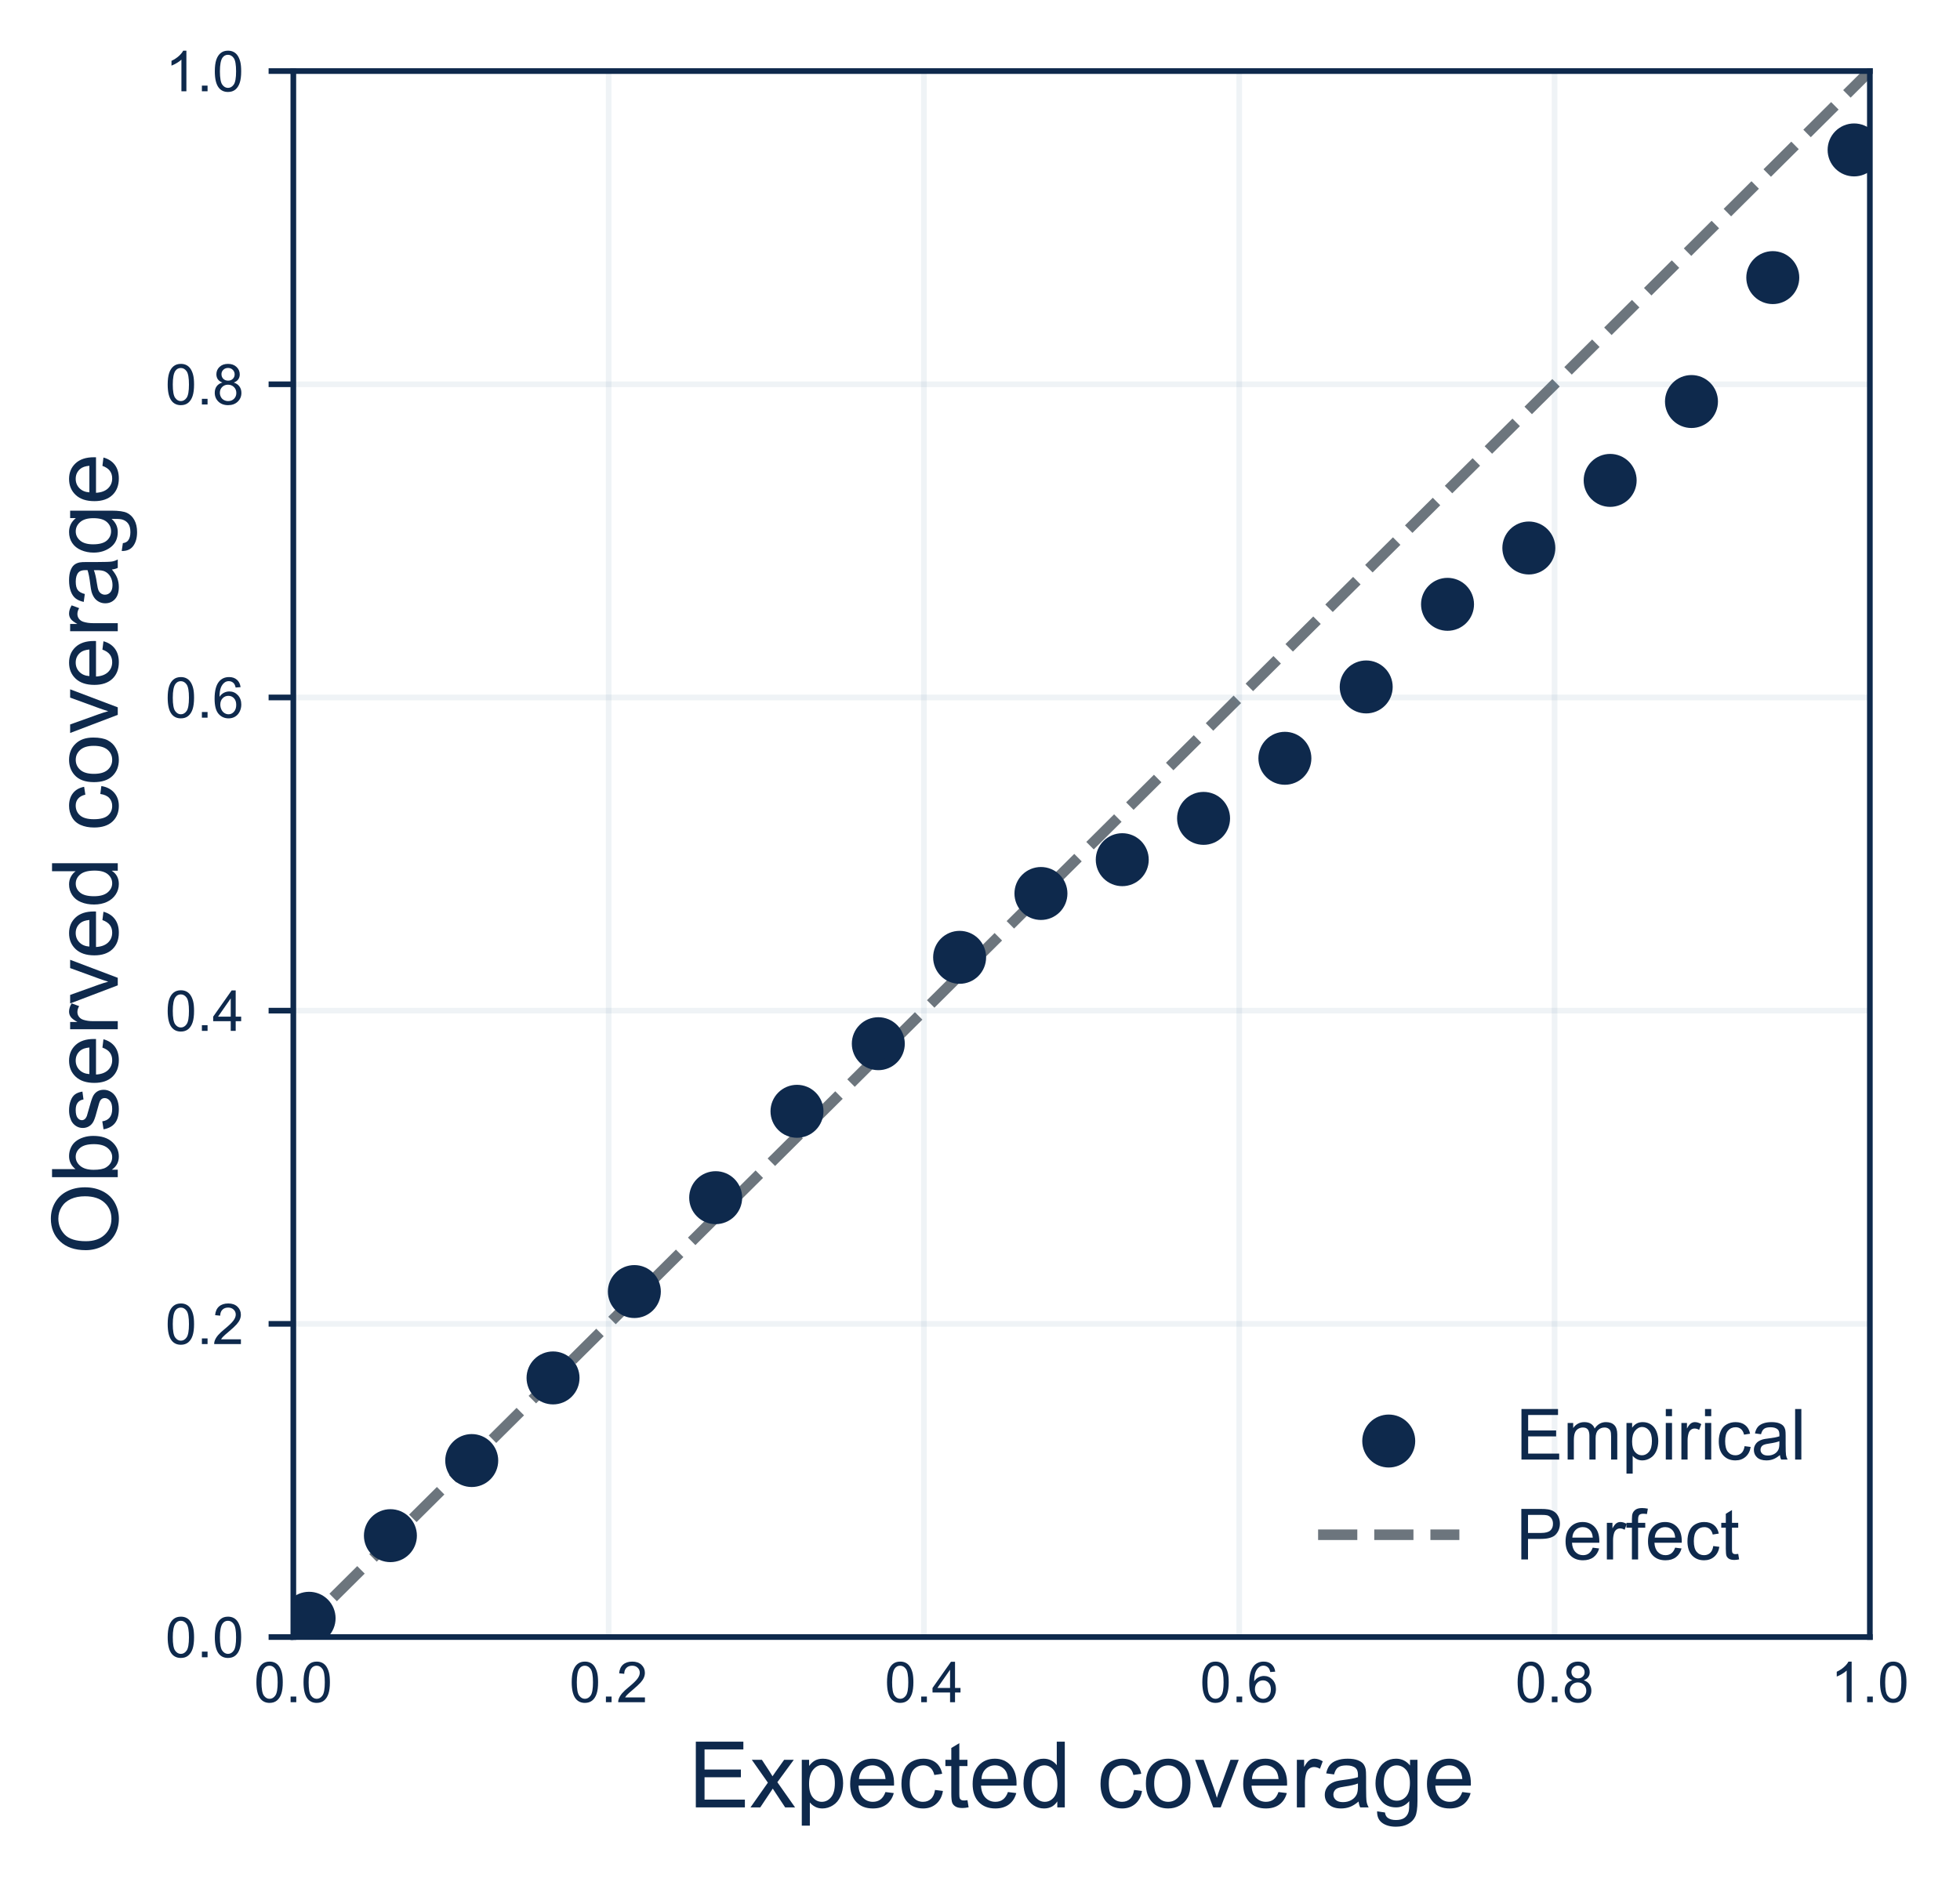
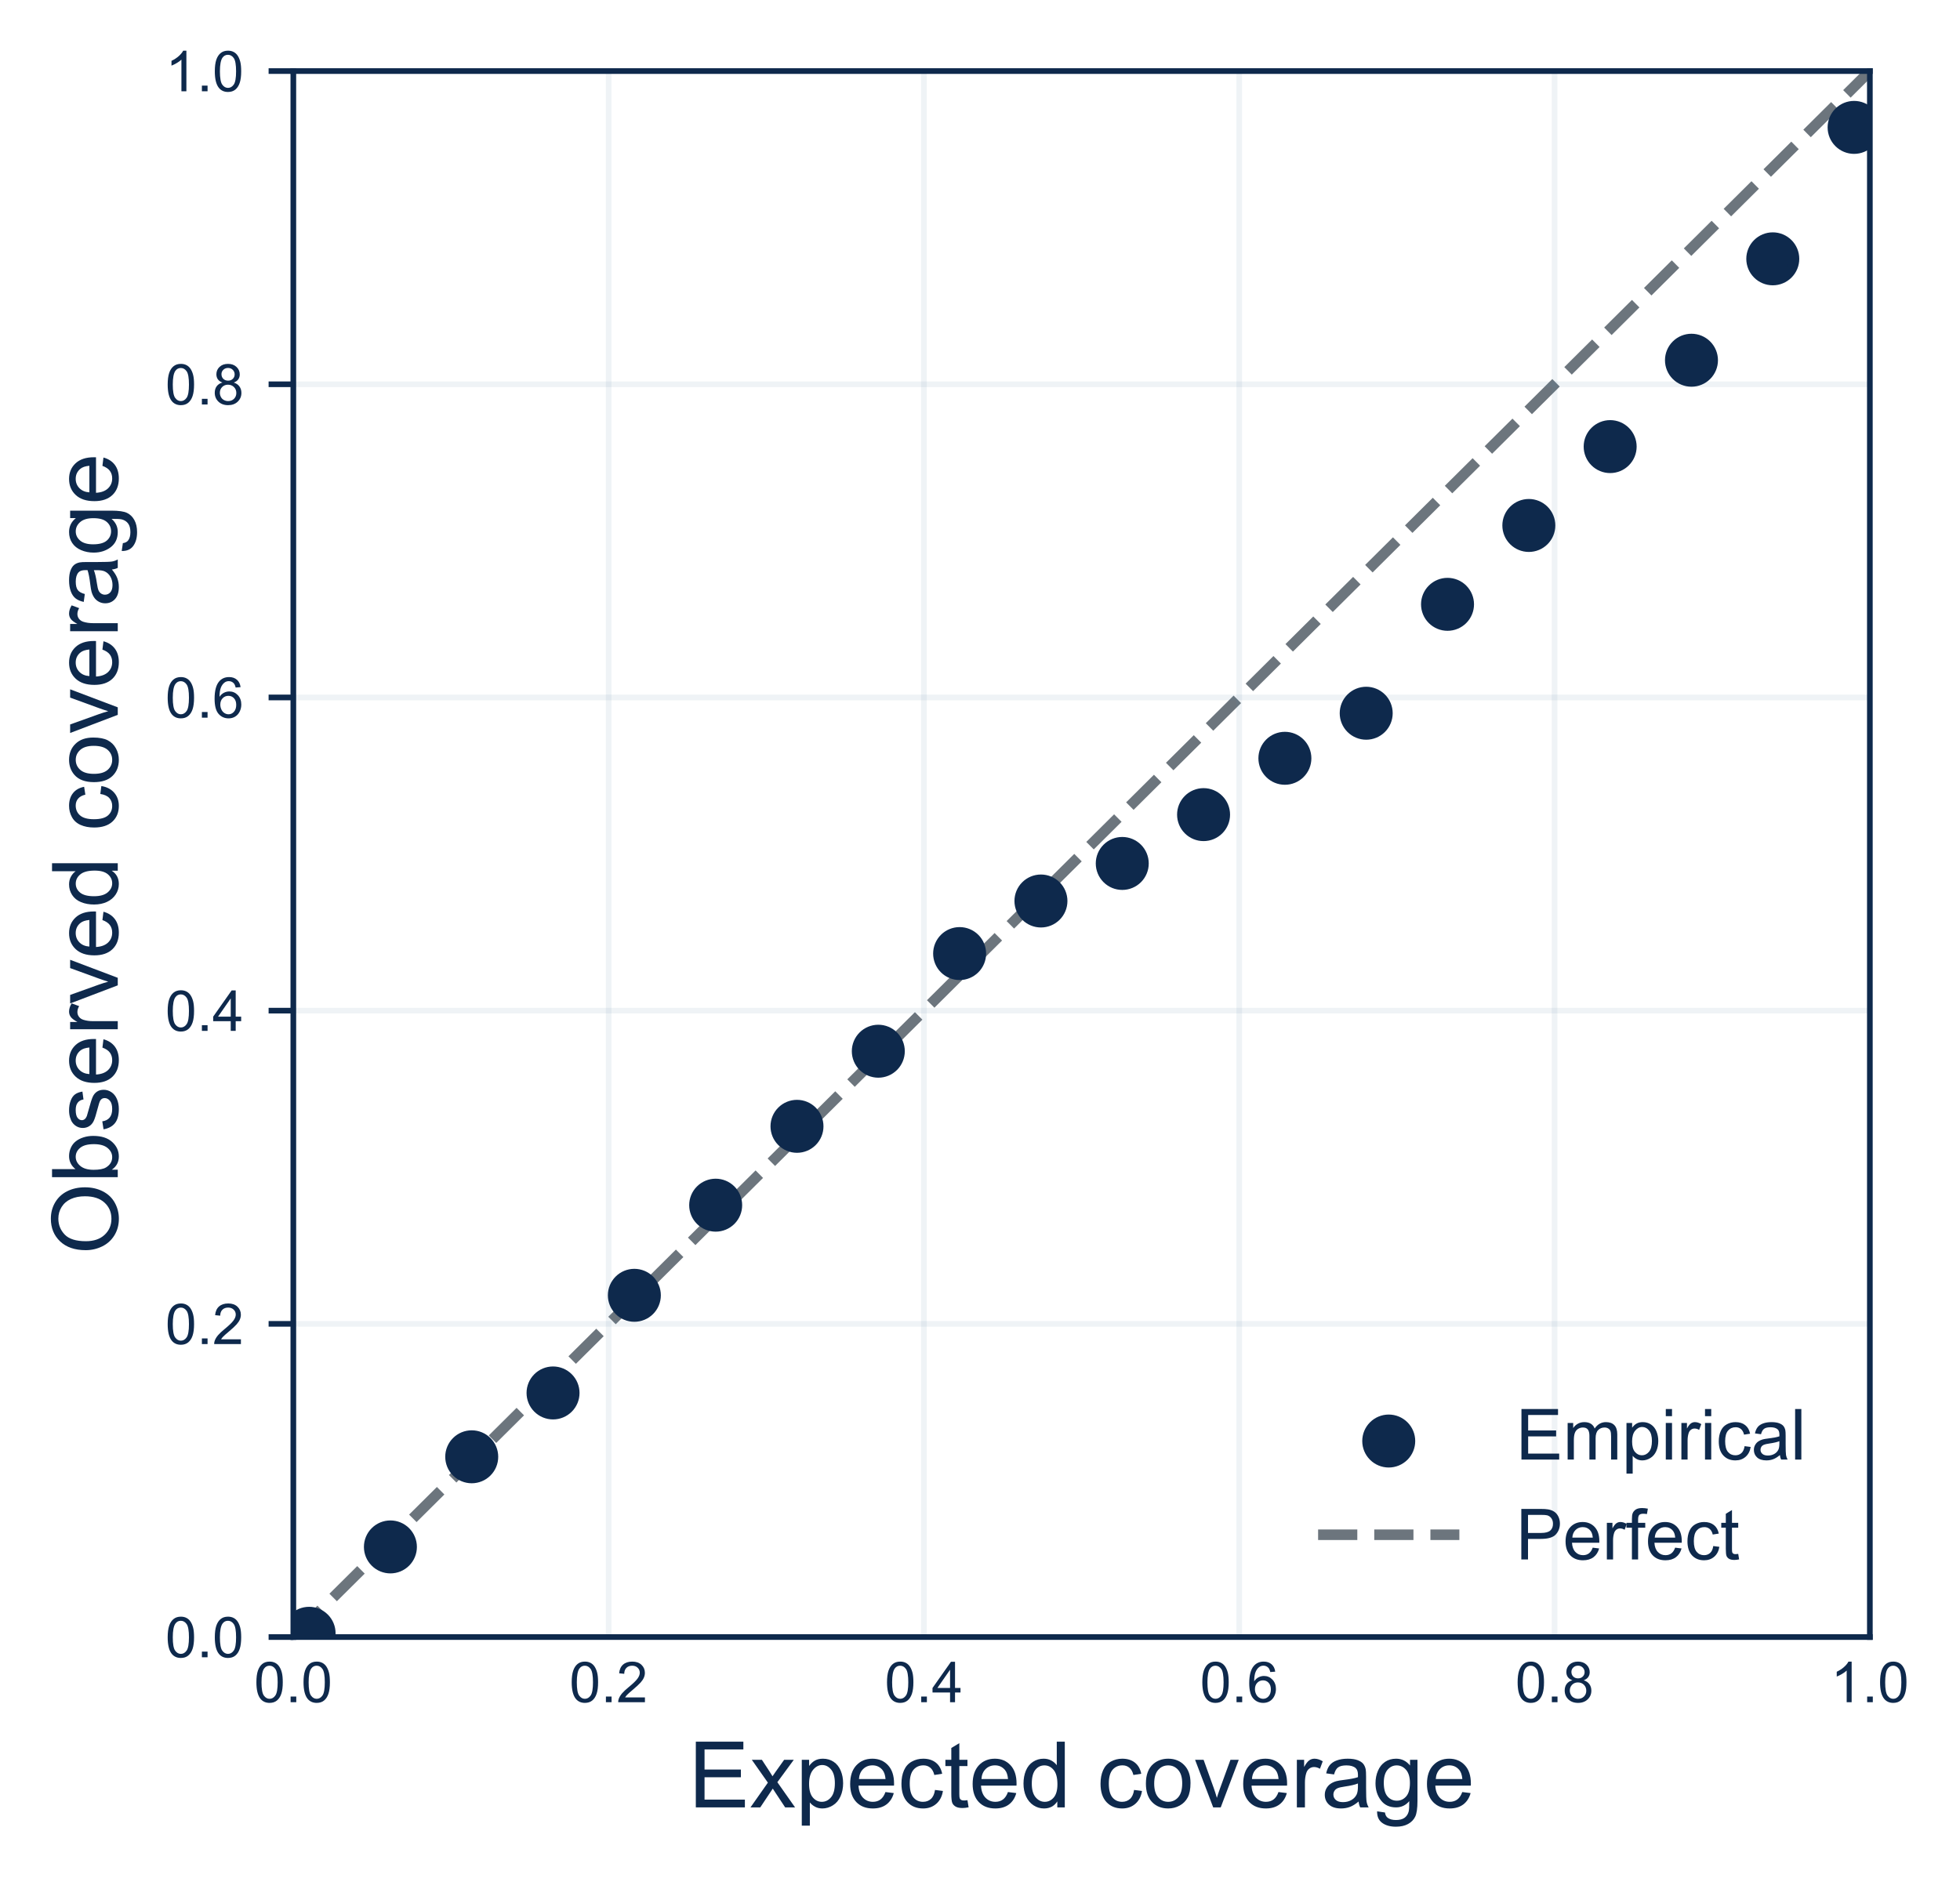
<svg xmlns="http://www.w3.org/2000/svg" xmlns:xlink="http://www.w3.org/1999/xlink" width="277.488pt" height="265.881pt" viewBox="0 0 277.488 265.881" version="1.1">
  <defs>
    <style type="text/css">*{stroke-linejoin: round; stroke-linecap: butt}</style>
  </defs>
  <g id="figure_1">
    <g id="patch_1">
      <path d="M 0 265.881  L 277.488 265.881  L 277.488 0  L 0 0  L 0 265.881  z " style="fill: none" />
    </g>
    <g id="axes_1">
      <g id="patch_2">
        <path d="M 41.528 231.823  L 264.728 231.823  L 264.728 10.063  L 41.528 10.063  L 41.528 231.823  z " style="fill: none" />
      </g>
      <g id="line2d_1">
-         <path d="M 41.528 231.823  L 264.728 10.063  " clip-path="url(#pe6d5ec2d29)" style="fill: none; stroke-dasharray: 5.55,2.4; stroke-dashoffset: 0; stroke: #6c757d; stroke-width: 1.5" />
+         <path d="M 41.528 231.823  L 264.728 10.063  " clip-path="url(#pd7d4f4338f)" style="fill: none; stroke-dasharray: 5.55,2.4; stroke-dashoffset: 0; stroke: #6c757d; stroke-width: 1.5" />
      </g>
      <g id="matplotlib.axis_1">
        <g id="xtick_1">
          <g id="line2d_2">
-             <path d="M 41.528 231.823  L 41.528 10.063  " clip-path="url(#pe6d5ec2d29)" style="fill: none; stroke: #5f86a5; stroke-opacity: 0.1; stroke-width: 0.8; stroke-linecap: square" />
+             <path d="M 41.528 231.823  L 41.528 10.063  " clip-path="url(#pd7d4f4338f)" style="fill: none; stroke: #5f86a5; stroke-opacity: 0.1; stroke-width: 0.8; stroke-linecap: square" />
          </g>
          <g id="line2d_3" />
          <g id="text_1">
            <g style="fill: #0e294c" transform="translate(35.96781 241.0494) scale(0.08 -0.08)">
              <defs>
                <path id="ArialMT-30" d="M 266 2259  Q 266 3072 433 3567  Q 600 4063 929 4331  Q 1259 4600 1759 4600  Q 2128 4600 2406 4451  Q 2684 4303 2865 4023  Q 3047 3744 3150 3342  Q 3253 2941 3253 2259  Q 3253 1453 3087 958  Q 2922 463 2592 192  Q 2263 -78 1759 -78  Q 1097 -78 719 397  Q 266 969 266 2259  z M 844 2259  Q 844 1131 1108 757  Q 1372 384 1759 384  Q 2147 384 2411 759  Q 2675 1134 2675 2259  Q 2675 3391 2411 3762  Q 2147 4134 1753 4134  Q 1366 4134 1134 3806  Q 844 3388 844 2259  z " transform="scale(0.015625)" />
                <path id="ArialMT-2e" d="M 581 0  L 581 641  L 1222 641  L 1222 0  L 581 0  z " transform="scale(0.015625)" />
              </defs>
              <use xlink:href="#ArialMT-30" />
              <use xlink:href="#ArialMT-2e" transform="translate(55.61523 0)" />
              <use xlink:href="#ArialMT-30" transform="translate(83.39844 0)" />
            </g>
          </g>
        </g>
        <g id="xtick_2">
          <g id="line2d_4">
-             <path d="M 86.168 231.823  L 86.168 10.063  " clip-path="url(#pe6d5ec2d29)" style="fill: none; stroke: #5f86a5; stroke-opacity: 0.1; stroke-width: 0.8; stroke-linecap: square" />
+             <path d="M 86.168 231.823  L 86.168 10.063  " clip-path="url(#pd7d4f4338f)" style="fill: none; stroke: #5f86a5; stroke-opacity: 0.1; stroke-width: 0.8; stroke-linecap: square" />
          </g>
          <g id="line2d_5" />
          <g id="text_2">
            <g style="fill: #0e294c" transform="translate(80.60781 241.0494) scale(0.08 -0.08)">
              <defs>
                <path id="ArialMT-32" d="M 3222 541  L 3222 0  L 194 0  Q 188 203 259 391  Q 375 700 629 1000  Q 884 1300 1366 1694  Q 2113 2306 2375 2664  Q 2638 3022 2638 3341  Q 2638 3675 2398 3904  Q 2159 4134 1775 4134  Q 1369 4134 1125 3890  Q 881 3647 878 3216  L 300 3275  Q 359 3922 746 4261  Q 1134 4600 1788 4600  Q 2447 4600 2831 4234  Q 3216 3869 3216 3328  Q 3216 3053 3103 2787  Q 2991 2522 2730 2228  Q 2469 1934 1863 1422  Q 1356 997 1212 845  Q 1069 694 975 541  L 3222 541  z " transform="scale(0.015625)" />
              </defs>
              <use xlink:href="#ArialMT-30" />
              <use xlink:href="#ArialMT-2e" transform="translate(55.61523 0)" />
              <use xlink:href="#ArialMT-32" transform="translate(83.39844 0)" />
            </g>
          </g>
        </g>
        <g id="xtick_3">
          <g id="line2d_6">
-             <path d="M 130.808 231.823  L 130.808 10.063  " clip-path="url(#pe6d5ec2d29)" style="fill: none; stroke: #5f86a5; stroke-opacity: 0.1; stroke-width: 0.8; stroke-linecap: square" />
+             <path d="M 130.808 231.823  L 130.808 10.063  " clip-path="url(#pd7d4f4338f)" style="fill: none; stroke: #5f86a5; stroke-opacity: 0.1; stroke-width: 0.8; stroke-linecap: square" />
          </g>
          <g id="line2d_7" />
          <g id="text_3">
            <g style="fill: #0e294c" transform="translate(125.2478 241.0494) scale(0.08 -0.08)">
              <defs>
                <path id="ArialMT-34" d="M 2069 0  L 2069 1097  L 81 1097  L 81 1613  L 2172 4581  L 2631 4581  L 2631 1613  L 3250 1613  L 3250 1097  L 2631 1097  L 2631 0  L 2069 0  z M 2069 1613  L 2069 3678  L 634 1613  L 2069 1613  z " transform="scale(0.015625)" />
              </defs>
              <use xlink:href="#ArialMT-30" />
              <use xlink:href="#ArialMT-2e" transform="translate(55.61523 0)" />
              <use xlink:href="#ArialMT-34" transform="translate(83.39844 0)" />
            </g>
          </g>
        </g>
        <g id="xtick_4">
          <g id="line2d_8">
-             <path d="M 175.448 231.823  L 175.448 10.063  " clip-path="url(#pe6d5ec2d29)" style="fill: none; stroke: #5f86a5; stroke-opacity: 0.1; stroke-width: 0.8; stroke-linecap: square" />
+             <path d="M 175.448 231.823  L 175.448 10.063  " clip-path="url(#pd7d4f4338f)" style="fill: none; stroke: #5f86a5; stroke-opacity: 0.1; stroke-width: 0.8; stroke-linecap: square" />
          </g>
          <g id="line2d_9" />
          <g id="text_4">
            <g style="fill: #0e294c" transform="translate(169.8878 241.0494) scale(0.08 -0.08)">
              <defs>
                <path id="ArialMT-36" d="M 3184 3459  L 2625 3416  Q 2550 3747 2413 3897  Q 2184 4138 1850 4138  Q 1581 4138 1378 3988  Q 1113 3794 959 3422  Q 806 3050 800 2363  Q 1003 2672 1297 2822  Q 1591 2972 1913 2972  Q 2475 2972 2870 2558  Q 3266 2144 3266 1488  Q 3266 1056 3080 686  Q 2894 316 2569 119  Q 2244 -78 1831 -78  Q 1128 -78 684 439  Q 241 956 241 2144  Q 241 3472 731 4075  Q 1159 4600 1884 4600  Q 2425 4600 2770 4297  Q 3116 3994 3184 3459  z M 888 1484  Q 888 1194 1011 928  Q 1134 663 1356 523  Q 1578 384 1822 384  Q 2178 384 2434 671  Q 2691 959 2691 1453  Q 2691 1928 2437 2201  Q 2184 2475 1800 2475  Q 1419 2475 1153 2201  Q 888 1928 888 1484  z " transform="scale(0.015625)" />
              </defs>
              <use xlink:href="#ArialMT-30" />
              <use xlink:href="#ArialMT-2e" transform="translate(55.61523 0)" />
              <use xlink:href="#ArialMT-36" transform="translate(83.39844 0)" />
            </g>
          </g>
        </g>
        <g id="xtick_5">
          <g id="line2d_10">
-             <path d="M 220.088 231.823  L 220.088 10.063  " clip-path="url(#pe6d5ec2d29)" style="fill: none; stroke: #5f86a5; stroke-opacity: 0.1; stroke-width: 0.8; stroke-linecap: square" />
+             <path d="M 220.088 231.823  L 220.088 10.063  " clip-path="url(#pd7d4f4338f)" style="fill: none; stroke: #5f86a5; stroke-opacity: 0.1; stroke-width: 0.8; stroke-linecap: square" />
          </g>
          <g id="line2d_11" />
          <g id="text_5">
            <g style="fill: #0e294c" transform="translate(214.5278 241.0494) scale(0.08 -0.08)">
              <defs>
                <path id="ArialMT-38" d="M 1131 2484  Q 781 2613 612 2850  Q 444 3088 444 3419  Q 444 3919 803 4259  Q 1163 4600 1759 4600  Q 2359 4600 2725 4251  Q 3091 3903 3091 3403  Q 3091 3084 2923 2848  Q 2756 2613 2416 2484  Q 2838 2347 3058 2040  Q 3278 1734 3278 1309  Q 3278 722 2862 322  Q 2447 -78 1769 -78  Q 1091 -78 675 323  Q 259 725 259 1325  Q 259 1772 486 2073  Q 713 2375 1131 2484  z M 1019 3438  Q 1019 3113 1228 2906  Q 1438 2700 1772 2700  Q 2097 2700 2305 2904  Q 2513 3109 2513 3406  Q 2513 3716 2298 3927  Q 2084 4138 1766 4138  Q 1444 4138 1231 3931  Q 1019 3725 1019 3438  z M 838 1322  Q 838 1081 952 856  Q 1066 631 1291 507  Q 1516 384 1775 384  Q 2178 384 2440 643  Q 2703 903 2703 1303  Q 2703 1709 2433 1975  Q 2163 2241 1756 2241  Q 1359 2241 1098 1978  Q 838 1716 838 1322  z " transform="scale(0.015625)" />
              </defs>
              <use xlink:href="#ArialMT-30" />
              <use xlink:href="#ArialMT-2e" transform="translate(55.61523 0)" />
              <use xlink:href="#ArialMT-38" transform="translate(83.39844 0)" />
            </g>
          </g>
        </g>
        <g id="xtick_6">
          <g id="line2d_12">
-             <path d="M 264.728 231.823  L 264.728 10.063  " clip-path="url(#pe6d5ec2d29)" style="fill: none; stroke: #5f86a5; stroke-opacity: 0.1; stroke-width: 0.8; stroke-linecap: square" />
+             <path d="M 264.728 231.823  L 264.728 10.063  " clip-path="url(#pd7d4f4338f)" style="fill: none; stroke: #5f86a5; stroke-opacity: 0.1; stroke-width: 0.8; stroke-linecap: square" />
          </g>
          <g id="line2d_13" />
          <g id="text_6">
            <g style="fill: #0e294c" transform="translate(259.1678 241.0494) scale(0.08 -0.08)">
              <defs>
                <path id="ArialMT-31" d="M 2384 0  L 1822 0  L 1822 3584  Q 1619 3391 1289 3197  Q 959 3003 697 2906  L 697 3450  Q 1169 3672 1522 3987  Q 1875 4303 2022 4600  L 2384 4600  L 2384 0  z " transform="scale(0.015625)" />
              </defs>
              <use xlink:href="#ArialMT-31" />
              <use xlink:href="#ArialMT-2e" transform="translate(55.61523 0)" />
              <use xlink:href="#ArialMT-30" transform="translate(83.39844 0)" />
            </g>
          </g>
        </g>
        <g id="text_7">
          <g style="fill: #0e294c" transform="translate(97.48477 255.9445) scale(0.13 -0.13)">
            <defs>
              <path id="ArialMT-45" d="M 506 0  L 506 4581  L 3819 4581  L 3819 4041  L 1113 4041  L 1113 2638  L 3647 2638  L 3647 2100  L 1113 2100  L 1113 541  L 3925 541  L 3925 0  L 506 0  z " transform="scale(0.015625)" />
              <path id="ArialMT-78" d="M 47 0  L 1259 1725  L 138 3319  L 841 3319  L 1350 2541  Q 1494 2319 1581 2169  Q 1719 2375 1834 2534  L 2394 3319  L 3066 3319  L 1919 1756  L 3153 0  L 2463 0  L 1781 1031  L 1600 1309  L 728 0  L 47 0  z " transform="scale(0.015625)" />
              <path id="ArialMT-70" d="M 422 -1272  L 422 3319  L 934 3319  L 934 2888  Q 1116 3141 1344 3267  Q 1572 3394 1897 3394  Q 2322 3394 2647 3175  Q 2972 2956 3137 2557  Q 3303 2159 3303 1684  Q 3303 1175 3120 767  Q 2938 359 2589 142  Q 2241 -75 1856 -75  Q 1575 -75 1351 44  Q 1128 163 984 344  L 984 -1272  L 422 -1272  z M 931 1641  Q 931 1000 1190 694  Q 1450 388 1819 388  Q 2194 388 2461 705  Q 2728 1022 2728 1688  Q 2728 2322 2467 2637  Q 2206 2953 1844 2953  Q 1484 2953 1207 2617  Q 931 2281 931 1641  z " transform="scale(0.015625)" />
              <path id="ArialMT-65" d="M 2694 1069  L 3275 997  Q 3138 488 2766 206  Q 2394 -75 1816 -75  Q 1088 -75 661 373  Q 234 822 234 1631  Q 234 2469 665 2931  Q 1097 3394 1784 3394  Q 2450 3394 2872 2941  Q 3294 2488 3294 1666  Q 3294 1616 3291 1516  L 816 1516  Q 847 969 1125 678  Q 1403 388 1819 388  Q 2128 388 2347 550  Q 2566 713 2694 1069  z M 847 1978  L 2700 1978  Q 2663 2397 2488 2606  Q 2219 2931 1791 2931  Q 1403 2931 1139 2672  Q 875 2413 847 1978  z " transform="scale(0.015625)" />
              <path id="ArialMT-63" d="M 2588 1216  L 3141 1144  Q 3050 572 2676 248  Q 2303 -75 1759 -75  Q 1078 -75 664 370  Q 250 816 250 1647  Q 250 2184 428 2587  Q 606 2991 970 3192  Q 1334 3394 1763 3394  Q 2303 3394 2647 3120  Q 2991 2847 3088 2344  L 2541 2259  Q 2463 2594 2264 2762  Q 2066 2931 1784 2931  Q 1359 2931 1093 2626  Q 828 2322 828 1663  Q 828 994 1084 691  Q 1341 388 1753 388  Q 2084 388 2306 591  Q 2528 794 2588 1216  z " transform="scale(0.015625)" />
              <path id="ArialMT-74" d="M 1650 503  L 1731 6  Q 1494 -44 1306 -44  Q 1000 -44 831 53  Q 663 150 594 308  Q 525 466 525 972  L 525 2881  L 113 2881  L 113 3319  L 525 3319  L 525 4141  L 1084 4478  L 1084 3319  L 1650 3319  L 1650 2881  L 1084 2881  L 1084 941  Q 1084 700 1114 631  Q 1144 563 1211 522  Q 1278 481 1403 481  Q 1497 481 1650 503  z " transform="scale(0.015625)" />
              <path id="ArialMT-64" d="M 2575 0  L 2575 419  Q 2259 -75 1647 -75  Q 1250 -75 917 144  Q 584 363 401 755  Q 219 1147 219 1656  Q 219 2153 384 2558  Q 550 2963 881 3178  Q 1213 3394 1622 3394  Q 1922 3394 2156 3267  Q 2391 3141 2538 2938  L 2538 4581  L 3097 4581  L 3097 0  L 2575 0  z M 797 1656  Q 797 1019 1065 703  Q 1334 388 1700 388  Q 2069 388 2326 689  Q 2584 991 2584 1609  Q 2584 2291 2321 2609  Q 2059 2928 1675 2928  Q 1300 2928 1048 2622  Q 797 2316 797 1656  z " transform="scale(0.015625)" />
              <path id="ArialMT-20" transform="scale(0.015625)" />
              <path id="ArialMT-6f" d="M 213 1659  Q 213 2581 725 3025  Q 1153 3394 1769 3394  Q 2453 3394 2887 2945  Q 3322 2497 3322 1706  Q 3322 1066 3130 698  Q 2938 331 2570 128  Q 2203 -75 1769 -75  Q 1072 -75 642 372  Q 213 819 213 1659  z M 791 1659  Q 791 1022 1069 705  Q 1347 388 1769 388  Q 2188 388 2466 706  Q 2744 1025 2744 1678  Q 2744 2294 2464 2611  Q 2184 2928 1769 2928  Q 1347 2928 1069 2612  Q 791 2297 791 1659  z " transform="scale(0.015625)" />
              <path id="ArialMT-76" d="M 1344 0  L 81 3319  L 675 3319  L 1388 1331  Q 1503 1009 1600 663  Q 1675 925 1809 1294  L 2547 3319  L 3125 3319  L 1869 0  L 1344 0  z " transform="scale(0.015625)" />
              <path id="ArialMT-72" d="M 416 0  L 416 3319  L 922 3319  L 922 2816  Q 1116 3169 1280 3281  Q 1444 3394 1641 3394  Q 1925 3394 2219 3213  L 2025 2691  Q 1819 2813 1613 2813  Q 1428 2813 1281 2702  Q 1134 2591 1072 2394  Q 978 2094 978 1738  L 978 0  L 416 0  z " transform="scale(0.015625)" />
              <path id="ArialMT-61" d="M 2588 409  Q 2275 144 1986 34  Q 1697 -75 1366 -75  Q 819 -75 525 192  Q 231 459 231 875  Q 231 1119 342 1320  Q 453 1522 633 1644  Q 813 1766 1038 1828  Q 1203 1872 1538 1913  Q 2219 1994 2541 2106  Q 2544 2222 2544 2253  Q 2544 2597 2384 2738  Q 2169 2928 1744 2928  Q 1347 2928 1158 2789  Q 969 2650 878 2297  L 328 2372  Q 403 2725 575 2942  Q 747 3159 1072 3276  Q 1397 3394 1825 3394  Q 2250 3394 2515 3294  Q 2781 3194 2906 3042  Q 3031 2891 3081 2659  Q 3109 2516 3109 2141  L 3109 1391  Q 3109 606 3145 398  Q 3181 191 3288 0  L 2700 0  Q 2613 175 2588 409  z M 2541 1666  Q 2234 1541 1622 1453  Q 1275 1403 1131 1340  Q 988 1278 909 1158  Q 831 1038 831 891  Q 831 666 1001 516  Q 1172 366 1500 366  Q 1825 366 2078 508  Q 2331 650 2450 897  Q 2541 1088 2541 1459  L 2541 1666  z " transform="scale(0.015625)" />
              <path id="ArialMT-67" d="M 319 -275  L 866 -356  Q 900 -609 1056 -725  Q 1266 -881 1628 -881  Q 2019 -881 2231 -725  Q 2444 -569 2519 -288  Q 2563 -116 2559 434  Q 2191 0 1641 0  Q 956 0 581 494  Q 206 988 206 1678  Q 206 2153 378 2554  Q 550 2956 876 3175  Q 1203 3394 1644 3394  Q 2231 3394 2613 2919  L 2613 3319  L 3131 3319  L 3131 450  Q 3131 -325 2973 -648  Q 2816 -972 2473 -1159  Q 2131 -1347 1631 -1347  Q 1038 -1347 672 -1080  Q 306 -813 319 -275  z M 784 1719  Q 784 1066 1043 766  Q 1303 466 1694 466  Q 2081 466 2343 764  Q 2606 1063 2606 1700  Q 2606 2309 2336 2618  Q 2066 2928 1684 2928  Q 1309 2928 1046 2623  Q 784 2319 784 1719  z " transform="scale(0.015625)" />
            </defs>
            <use xlink:href="#ArialMT-45" />
            <use xlink:href="#ArialMT-78" transform="translate(66.69922 0)" />
            <use xlink:href="#ArialMT-70" transform="translate(116.6992 0)" />
            <use xlink:href="#ArialMT-65" transform="translate(172.3145 0)" />
            <use xlink:href="#ArialMT-63" transform="translate(227.9297 0)" />
            <use xlink:href="#ArialMT-74" transform="translate(277.9297 0)" />
            <use xlink:href="#ArialMT-65" transform="translate(305.7129 0)" />
            <use xlink:href="#ArialMT-64" transform="translate(361.3281 0)" />
            <use xlink:href="#ArialMT-20" transform="translate(416.9434 0)" />
            <use xlink:href="#ArialMT-63" transform="translate(444.7266 0)" />
            <use xlink:href="#ArialMT-6f" transform="translate(494.7266 0)" />
            <use xlink:href="#ArialMT-76" transform="translate(550.3418 0)" />
            <use xlink:href="#ArialMT-65" transform="translate(600.3418 0)" />
            <use xlink:href="#ArialMT-72" transform="translate(655.957 0)" />
            <use xlink:href="#ArialMT-61" transform="translate(689.2578 0)" />
            <use xlink:href="#ArialMT-67" transform="translate(744.873 0)" />
            <use xlink:href="#ArialMT-65" transform="translate(800.4883 0)" />
          </g>
        </g>
      </g>
      <g id="matplotlib.axis_2">
        <g id="ytick_1">
          <g id="line2d_14">
-             <path d="M 41.528 231.823  L 264.728 231.823  " clip-path="url(#pe6d5ec2d29)" style="fill: none; stroke: #5f86a5; stroke-opacity: 0.1; stroke-width: 0.8; stroke-linecap: square" />
+             <path d="M 41.528 231.823  L 264.728 231.823  " clip-path="url(#pd7d4f4338f)" style="fill: none; stroke: #5f86a5; stroke-opacity: 0.1; stroke-width: 0.8; stroke-linecap: square" />
          </g>
          <g id="line2d_15">
            <defs>
-               <path id="m21ede794c9" d="M 0 0  L -3.5 0  " style="stroke: #0e294c; stroke-width: 0.8" />
-             </defs>
-             <g>
-               <use xlink:href="#m21ede794c9" x="41.528" y="231.823" style="fill: #0e294c; stroke: #0e294c; stroke-width: 0.8" />
+               <path id="mf098cd8050" d="M 0 0  L -3.5 0  " style="stroke: #0e294c; stroke-width: 0.8" />
+             </defs>
+             <g>
+               <use xlink:href="#mf098cd8050" x="41.528" y="231.823" style="fill: #0e294c; stroke: #0e294c; stroke-width: 0.8" />
            </g>
          </g>
          <g id="text_8">
            <g style="fill: #0e294c" transform="translate(23.40781 234.6863) scale(0.08 -0.08)">
              <use xlink:href="#ArialMT-30" />
              <use xlink:href="#ArialMT-2e" transform="translate(55.61523 0)" />
              <use xlink:href="#ArialMT-30" transform="translate(83.39844 0)" />
            </g>
          </g>
        </g>
        <g id="ytick_2">
          <g id="line2d_16">
-             <path d="M 41.528 187.471  L 264.728 187.471  " clip-path="url(#pe6d5ec2d29)" style="fill: none; stroke: #5f86a5; stroke-opacity: 0.1; stroke-width: 0.8; stroke-linecap: square" />
+             <path d="M 41.528 187.471  L 264.728 187.471  " clip-path="url(#pd7d4f4338f)" style="fill: none; stroke: #5f86a5; stroke-opacity: 0.1; stroke-width: 0.8; stroke-linecap: square" />
          </g>
          <g id="line2d_17">
            <g>
-               <use xlink:href="#m21ede794c9" x="41.528" y="187.471" style="fill: #0e294c; stroke: #0e294c; stroke-width: 0.8" />
+               <use xlink:href="#mf098cd8050" x="41.528" y="187.471" style="fill: #0e294c; stroke: #0e294c; stroke-width: 0.8" />
            </g>
          </g>
          <g id="text_9">
            <g style="fill: #0e294c" transform="translate(23.40781 190.3342) scale(0.08 -0.08)">
              <use xlink:href="#ArialMT-30" />
              <use xlink:href="#ArialMT-2e" transform="translate(55.61523 0)" />
              <use xlink:href="#ArialMT-32" transform="translate(83.39844 0)" />
            </g>
          </g>
        </g>
        <g id="ytick_3">
          <g id="line2d_18">
-             <path d="M 41.528 143.119  L 264.728 143.119  " clip-path="url(#pe6d5ec2d29)" style="fill: none; stroke: #5f86a5; stroke-opacity: 0.1; stroke-width: 0.8; stroke-linecap: square" />
+             <path d="M 41.528 143.119  L 264.728 143.119  " clip-path="url(#pd7d4f4338f)" style="fill: none; stroke: #5f86a5; stroke-opacity: 0.1; stroke-width: 0.8; stroke-linecap: square" />
          </g>
          <g id="line2d_19">
            <g>
-               <use xlink:href="#m21ede794c9" x="41.528" y="143.119" style="fill: #0e294c; stroke: #0e294c; stroke-width: 0.8" />
+               <use xlink:href="#mf098cd8050" x="41.528" y="143.119" style="fill: #0e294c; stroke: #0e294c; stroke-width: 0.8" />
            </g>
          </g>
          <g id="text_10">
            <g style="fill: #0e294c" transform="translate(23.40781 145.9822) scale(0.08 -0.08)">
              <use xlink:href="#ArialMT-30" />
              <use xlink:href="#ArialMT-2e" transform="translate(55.61523 0)" />
              <use xlink:href="#ArialMT-34" transform="translate(83.39844 0)" />
            </g>
          </g>
        </g>
        <g id="ytick_4">
          <g id="line2d_20">
-             <path d="M 41.528 98.767  L 264.728 98.767  " clip-path="url(#pe6d5ec2d29)" style="fill: none; stroke: #5f86a5; stroke-opacity: 0.1; stroke-width: 0.8; stroke-linecap: square" />
+             <path d="M 41.528 98.767  L 264.728 98.767  " clip-path="url(#pd7d4f4338f)" style="fill: none; stroke: #5f86a5; stroke-opacity: 0.1; stroke-width: 0.8; stroke-linecap: square" />
          </g>
          <g id="line2d_21">
            <g>
-               <use xlink:href="#m21ede794c9" x="41.528" y="98.767" style="fill: #0e294c; stroke: #0e294c; stroke-width: 0.8" />
+               <use xlink:href="#mf098cd8050" x="41.528" y="98.767" style="fill: #0e294c; stroke: #0e294c; stroke-width: 0.8" />
            </g>
          </g>
          <g id="text_11">
            <g style="fill: #0e294c" transform="translate(23.40781 101.6303) scale(0.08 -0.08)">
              <use xlink:href="#ArialMT-30" />
              <use xlink:href="#ArialMT-2e" transform="translate(55.61523 0)" />
              <use xlink:href="#ArialMT-36" transform="translate(83.39844 0)" />
            </g>
          </g>
        </g>
        <g id="ytick_5">
          <g id="line2d_22">
-             <path d="M 41.528 54.415  L 264.728 54.415  " clip-path="url(#pe6d5ec2d29)" style="fill: none; stroke: #5f86a5; stroke-opacity: 0.1; stroke-width: 0.8; stroke-linecap: square" />
+             <path d="M 41.528 54.415  L 264.728 54.415  " clip-path="url(#pd7d4f4338f)" style="fill: none; stroke: #5f86a5; stroke-opacity: 0.1; stroke-width: 0.8; stroke-linecap: square" />
          </g>
          <g id="line2d_23">
            <g>
-               <use xlink:href="#m21ede794c9" x="41.528" y="54.415" style="fill: #0e294c; stroke: #0e294c; stroke-width: 0.8" />
+               <use xlink:href="#mf098cd8050" x="41.528" y="54.415" style="fill: #0e294c; stroke: #0e294c; stroke-width: 0.8" />
            </g>
          </g>
          <g id="text_12">
            <g style="fill: #0e294c" transform="translate(23.40781 57.27825) scale(0.08 -0.08)">
              <use xlink:href="#ArialMT-30" />
              <use xlink:href="#ArialMT-2e" transform="translate(55.61523 0)" />
              <use xlink:href="#ArialMT-38" transform="translate(83.39844 0)" />
            </g>
          </g>
        </g>
        <g id="ytick_6">
          <g id="line2d_24">
-             <path d="M 41.528 10.063  L 264.728 10.063  " clip-path="url(#pe6d5ec2d29)" style="fill: none; stroke: #5f86a5; stroke-opacity: 0.1; stroke-width: 0.8; stroke-linecap: square" />
+             <path d="M 41.528 10.063  L 264.728 10.063  " clip-path="url(#pd7d4f4338f)" style="fill: none; stroke: #5f86a5; stroke-opacity: 0.1; stroke-width: 0.8; stroke-linecap: square" />
          </g>
          <g id="line2d_25">
            <g>
-               <use xlink:href="#m21ede794c9" x="41.528" y="10.063" style="fill: #0e294c; stroke: #0e294c; stroke-width: 0.8" />
+               <use xlink:href="#mf098cd8050" x="41.528" y="10.063" style="fill: #0e294c; stroke: #0e294c; stroke-width: 0.8" />
            </g>
          </g>
          <g id="text_13">
            <g style="fill: #0e294c" transform="translate(23.40781 12.92625) scale(0.08 -0.08)">
              <use xlink:href="#ArialMT-31" />
              <use xlink:href="#ArialMT-2e" transform="translate(55.61523 0)" />
              <use xlink:href="#ArialMT-30" transform="translate(83.39844 0)" />
            </g>
          </g>
        </g>
        <g id="text_14">
          <g style="fill: #0e294c" transform="translate(16.67172 177.6648) rotate(-90) scale(0.13 -0.13)">
            <defs>
              <path id="ArialMT-4f" d="M 309 2231  Q 309 3372 921 4017  Q 1534 4663 2503 4663  Q 3138 4663 3647 4359  Q 4156 4056 4423 3514  Q 4691 2972 4691 2284  Q 4691 1588 4409 1038  Q 4128 488 3612 205  Q 3097 -78 2500 -78  Q 1853 -78 1343 234  Q 834 547 571 1087  Q 309 1628 309 2231  z M 934 2222  Q 934 1394 1379 917  Q 1825 441 2497 441  Q 3181 441 3623 922  Q 4066 1403 4066 2288  Q 4066 2847 3877 3264  Q 3688 3681 3323 3911  Q 2959 4141 2506 4141  Q 1863 4141 1398 3698  Q 934 3256 934 2222  z " transform="scale(0.015625)" />
              <path id="ArialMT-62" d="M 941 0  L 419 0  L 419 4581  L 981 4581  L 981 2947  Q 1338 3394 1891 3394  Q 2197 3394 2470 3270  Q 2744 3147 2920 2923  Q 3097 2700 3197 2384  Q 3297 2069 3297 1709  Q 3297 856 2875 390  Q 2453 -75 1863 -75  Q 1275 -75 941 416  L 941 0  z M 934 1684  Q 934 1088 1097 822  Q 1363 388 1816 388  Q 2184 388 2453 708  Q 2722 1028 2722 1663  Q 2722 2313 2464 2622  Q 2206 2931 1841 2931  Q 1472 2931 1203 2611  Q 934 2291 934 1684  z " transform="scale(0.015625)" />
              <path id="ArialMT-73" d="M 197 991  L 753 1078  Q 800 744 1014 566  Q 1228 388 1613 388  Q 2000 388 2187 545  Q 2375 703 2375 916  Q 2375 1106 2209 1216  Q 2094 1291 1634 1406  Q 1016 1563 777 1677  Q 538 1791 414 1992  Q 291 2194 291 2438  Q 291 2659 392 2848  Q 494 3038 669 3163  Q 800 3259 1026 3326  Q 1253 3394 1513 3394  Q 1903 3394 2198 3281  Q 2494 3169 2634 2976  Q 2775 2784 2828 2463  L 2278 2388  Q 2241 2644 2061 2787  Q 1881 2931 1553 2931  Q 1166 2931 1000 2803  Q 834 2675 834 2503  Q 834 2394 903 2306  Q 972 2216 1119 2156  Q 1203 2125 1616 2013  Q 2213 1853 2448 1751  Q 2684 1650 2818 1456  Q 2953 1263 2953 975  Q 2953 694 2789 445  Q 2625 197 2315 61  Q 2006 -75 1616 -75  Q 969 -75 630 194  Q 291 463 197 991  z " transform="scale(0.015625)" />
            </defs>
            <use xlink:href="#ArialMT-4f" />
            <use xlink:href="#ArialMT-62" transform="translate(77.7832 0)" />
            <use xlink:href="#ArialMT-73" transform="translate(133.3984 0)" />
            <use xlink:href="#ArialMT-65" transform="translate(183.3984 0)" />
            <use xlink:href="#ArialMT-72" transform="translate(239.0137 0)" />
            <use xlink:href="#ArialMT-76" transform="translate(272.3145 0)" />
            <use xlink:href="#ArialMT-65" transform="translate(322.3145 0)" />
            <use xlink:href="#ArialMT-64" transform="translate(377.9297 0)" />
            <use xlink:href="#ArialMT-20" transform="translate(433.5449 0)" />
            <use xlink:href="#ArialMT-63" transform="translate(461.3281 0)" />
            <use xlink:href="#ArialMT-6f" transform="translate(511.3281 0)" />
            <use xlink:href="#ArialMT-76" transform="translate(566.9434 0)" />
            <use xlink:href="#ArialMT-65" transform="translate(616.9434 0)" />
            <use xlink:href="#ArialMT-72" transform="translate(672.5586 0)" />
            <use xlink:href="#ArialMT-61" transform="translate(705.8594 0)" />
            <use xlink:href="#ArialMT-67" transform="translate(761.4746 0)" />
            <use xlink:href="#ArialMT-65" transform="translate(817.0898 0)" />
          </g>
        </g>
      </g>
      <g id="PathCollection_1">
        <defs>
-           <path id="mc3ac9b882b" d="M 0 3  C 0.796 3 1.559 2.684 2.121 2.121  C 2.684 1.559 3 0.796 3 0  C 3 -0.796 2.684 -1.559 2.121 -2.121  C 1.559 -2.684 0.796 -3 0 -3  C -0.796 -3 -1.559 -2.684 -2.121 -2.121  C -2.684 -1.559 -3 -0.796 -3 0  C -3 0.796 -2.684 1.559 -2.121 2.121  C -1.559 2.684 -0.796 3 0 3  z " style="stroke: #0e294c; stroke-width: 1.5" />
+           <path id="m43cf625eb0" d="M 0 3  C 0.796 3 1.559 2.684 2.121 2.121  C 2.684 1.559 3 0.796 3 0  C 3 -0.796 2.684 -1.559 2.121 -2.121  C 1.559 -2.684 0.796 -3 0 -3  C -0.796 -3 -1.559 -2.684 -2.121 -2.121  C -2.684 -1.559 -3 -0.796 -3 0  C -3 0.796 -2.684 1.559 -2.121 2.121  C -1.559 2.684 -0.796 3 0 3  z " style="stroke: #0e294c; stroke-width: 1.5" />
        </defs>
-         <g clip-path="url(#pe6d5ec2d29)">
-           <use xlink:href="#mc3ac9b882b" x="43.76" y="229.164" style="fill: #0e294c; stroke: #0e294c; stroke-width: 1.5" />
-           <use xlink:href="#mc3ac9b882b" x="55.272" y="217.465" style="fill: #0e294c; stroke: #0e294c; stroke-width: 1.5" />
-           <use xlink:href="#mc3ac9b882b" x="66.785" y="206.829" style="fill: #0e294c; stroke: #0e294c; stroke-width: 1.5" />
-           <use xlink:href="#mc3ac9b882b" x="78.297" y="195.129" style="fill: #0e294c; stroke: #0e294c; stroke-width: 1.5" />
-           <use xlink:href="#mc3ac9b882b" x="89.809" y="182.898" style="fill: #0e294c; stroke: #0e294c; stroke-width: 1.5" />
-           <use xlink:href="#mc3ac9b882b" x="101.322" y="169.603" style="fill: #0e294c; stroke: #0e294c; stroke-width: 1.5" />
-           <use xlink:href="#mc3ac9b882b" x="112.834" y="157.371" style="fill: #0e294c; stroke: #0e294c; stroke-width: 1.5" />
-           <use xlink:href="#mc3ac9b882b" x="124.347" y="147.799" style="fill: #0e294c; stroke: #0e294c; stroke-width: 1.5" />
-           <use xlink:href="#mc3ac9b882b" x="135.859" y="135.568" style="fill: #0e294c; stroke: #0e294c; stroke-width: 1.5" />
-           <use xlink:href="#mc3ac9b882b" x="147.372" y="126.527" style="fill: #0e294c; stroke: #0e294c; stroke-width: 1.5" />
-           <use xlink:href="#mc3ac9b882b" x="158.884" y="121.741" style="fill: #0e294c; stroke: #0e294c; stroke-width: 1.5" />
-           <use xlink:href="#mc3ac9b882b" x="170.396" y="115.891" style="fill: #0e294c; stroke: #0e294c; stroke-width: 1.5" />
-           <use xlink:href="#mc3ac9b882b" x="181.909" y="107.382" style="fill: #0e294c; stroke: #0e294c; stroke-width: 1.5" />
-           <use xlink:href="#mc3ac9b882b" x="193.421" y="97.278" style="fill: #0e294c; stroke: #0e294c; stroke-width: 1.5" />
-           <use xlink:href="#mc3ac9b882b" x="204.934" y="85.579" style="fill: #0e294c; stroke: #0e294c; stroke-width: 1.5" />
-           <use xlink:href="#mc3ac9b882b" x="216.446" y="77.602" style="fill: #0e294c; stroke: #0e294c; stroke-width: 1.5" />
-           <use xlink:href="#mc3ac9b882b" x="227.959" y="68.029" style="fill: #0e294c; stroke: #0e294c; stroke-width: 1.5" />
-           <use xlink:href="#mc3ac9b882b" x="239.471" y="56.861" style="fill: #0e294c; stroke: #0e294c; stroke-width: 1.5" />
-           <use xlink:href="#mc3ac9b882b" x="250.983" y="39.312" style="fill: #0e294c; stroke: #0e294c; stroke-width: 1.5" />
-           <use xlink:href="#mc3ac9b882b" x="262.496" y="21.231" style="fill: #0e294c; stroke: #0e294c; stroke-width: 1.5" />
+         <g clip-path="url(#pd7d4f4338f)">
+           <use xlink:href="#m43cf625eb0" x="43.76" y="231.291" style="fill: #0e294c; stroke: #0e294c; stroke-width: 1.5" />
+           <use xlink:href="#m43cf625eb0" x="55.272" y="219.06" style="fill: #0e294c; stroke: #0e294c; stroke-width: 1.5" />
+           <use xlink:href="#m43cf625eb0" x="66.785" y="206.297" style="fill: #0e294c; stroke: #0e294c; stroke-width: 1.5" />
+           <use xlink:href="#m43cf625eb0" x="78.297" y="197.256" style="fill: #0e294c; stroke: #0e294c; stroke-width: 1.5" />
+           <use xlink:href="#m43cf625eb0" x="89.809" y="183.429" style="fill: #0e294c; stroke: #0e294c; stroke-width: 1.5" />
+           <use xlink:href="#m43cf625eb0" x="101.322" y="170.666" style="fill: #0e294c; stroke: #0e294c; stroke-width: 1.5" />
+           <use xlink:href="#m43cf625eb0" x="112.834" y="159.499" style="fill: #0e294c; stroke: #0e294c; stroke-width: 1.5" />
+           <use xlink:href="#m43cf625eb0" x="124.347" y="148.863" style="fill: #0e294c; stroke: #0e294c; stroke-width: 1.5" />
+           <use xlink:href="#m43cf625eb0" x="135.859" y="135.036" style="fill: #0e294c; stroke: #0e294c; stroke-width: 1.5" />
+           <use xlink:href="#m43cf625eb0" x="147.372" y="127.591" style="fill: #0e294c; stroke: #0e294c; stroke-width: 1.5" />
+           <use xlink:href="#m43cf625eb0" x="158.884" y="122.273" style="fill: #0e294c; stroke: #0e294c; stroke-width: 1.5" />
+           <use xlink:href="#m43cf625eb0" x="170.396" y="115.359" style="fill: #0e294c; stroke: #0e294c; stroke-width: 1.5" />
+           <use xlink:href="#m43cf625eb0" x="181.909" y="107.382" style="fill: #0e294c; stroke: #0e294c; stroke-width: 1.5" />
+           <use xlink:href="#m43cf625eb0" x="193.421" y="101.001" style="fill: #0e294c; stroke: #0e294c; stroke-width: 1.5" />
+           <use xlink:href="#m43cf625eb0" x="204.934" y="85.579" style="fill: #0e294c; stroke: #0e294c; stroke-width: 1.5" />
+           <use xlink:href="#m43cf625eb0" x="216.446" y="74.411" style="fill: #0e294c; stroke: #0e294c; stroke-width: 1.5" />
+           <use xlink:href="#m43cf625eb0" x="227.959" y="63.243" style="fill: #0e294c; stroke: #0e294c; stroke-width: 1.5" />
+           <use xlink:href="#m43cf625eb0" x="239.471" y="51.012" style="fill: #0e294c; stroke: #0e294c; stroke-width: 1.5" />
+           <use xlink:href="#m43cf625eb0" x="250.983" y="36.653" style="fill: #0e294c; stroke: #0e294c; stroke-width: 1.5" />
+           <use xlink:href="#m43cf625eb0" x="262.496" y="18.04" style="fill: #0e294c; stroke: #0e294c; stroke-width: 1.5" />
        </g>
      </g>
      <g id="patch_3">
        <path d="M 41.528 231.823  L 41.528 10.063  " style="fill: none; stroke: #0e294c; stroke-width: 0.8; stroke-linejoin: miter; stroke-linecap: square" />
      </g>
      <g id="patch_4">
        <path d="M 264.728 231.823  L 264.728 10.063  " style="fill: none; stroke: #0e294c; stroke-width: 0.8; stroke-linejoin: miter; stroke-linecap: square" />
      </g>
      <g id="patch_5">
        <path d="M 41.528 231.823  L 264.728 231.823  " style="fill: none; stroke: #0e294c; stroke-width: 0.8; stroke-linejoin: miter; stroke-linecap: square" />
      </g>
      <g id="patch_6">
        <path d="M 41.528 10.063  L 264.728 10.063  " style="fill: none; stroke: #0e294c; stroke-width: 0.8; stroke-linejoin: miter; stroke-linecap: square" />
      </g>
      <g id="legend_1">
        <g id="PathCollection_2">
          <g>
-             <use xlink:href="#mc3ac9b882b" x="196.611" y="204.065" style="fill: #0e294c; stroke: #0e294c; stroke-width: 1.5" />
+             <use xlink:href="#m43cf625eb0" x="196.611" y="204.065" style="fill: #0e294c; stroke: #0e294c; stroke-width: 1.5" />
          </g>
        </g>
        <g id="text_15">
          <g style="fill: #0e294c" transform="translate(214.6106 206.6903) scale(0.1 -0.1)">
            <defs>
              <path id="ArialMT-6d" d="M 422 0  L 422 3319  L 925 3319  L 925 2853  Q 1081 3097 1340 3245  Q 1600 3394 1931 3394  Q 2300 3394 2536 3241  Q 2772 3088 2869 2813  Q 3263 3394 3894 3394  Q 4388 3394 4653 3120  Q 4919 2847 4919 2278  L 4919 0  L 4359 0  L 4359 2091  Q 4359 2428 4304 2576  Q 4250 2725 4106 2815  Q 3963 2906 3769 2906  Q 3419 2906 3187 2673  Q 2956 2441 2956 1928  L 2956 0  L 2394 0  L 2394 2156  Q 2394 2531 2256 2718  Q 2119 2906 1806 2906  Q 1569 2906 1367 2781  Q 1166 2656 1075 2415  Q 984 2175 984 1722  L 984 0  L 422 0  z " transform="scale(0.015625)" />
              <path id="ArialMT-69" d="M 425 3934  L 425 4581  L 988 4581  L 988 3934  L 425 3934  z M 425 0  L 425 3319  L 988 3319  L 988 0  L 425 0  z " transform="scale(0.015625)" />
              <path id="ArialMT-6c" d="M 409 0  L 409 4581  L 972 4581  L 972 0  L 409 0  z " transform="scale(0.015625)" />
            </defs>
            <use xlink:href="#ArialMT-45" />
            <use xlink:href="#ArialMT-6d" transform="translate(66.69922 0)" />
            <use xlink:href="#ArialMT-70" transform="translate(150 0)" />
            <use xlink:href="#ArialMT-69" transform="translate(205.6152 0)" />
            <use xlink:href="#ArialMT-72" transform="translate(227.832 0)" />
            <use xlink:href="#ArialMT-69" transform="translate(261.1328 0)" />
            <use xlink:href="#ArialMT-63" transform="translate(283.3496 0)" />
            <use xlink:href="#ArialMT-61" transform="translate(333.3496 0)" />
            <use xlink:href="#ArialMT-6c" transform="translate(388.9648 0)" />
          </g>
        </g>
        <g id="line2d_26">
          <path d="M 186.611 217.336  L 196.611 217.336  L 206.611 217.336  " style="fill: none; stroke-dasharray: 5.55,2.4; stroke-dashoffset: 0; stroke: #6c757d; stroke-width: 1.5" />
        </g>
        <g id="text_16">
          <g style="fill: #0e294c" transform="translate(214.6106 220.8356) scale(0.1 -0.1)">
            <defs>
              <path id="ArialMT-50" d="M 494 0  L 494 4581  L 2222 4581  Q 2678 4581 2919 4538  Q 3256 4481 3484 4323  Q 3713 4166 3852 3881  Q 3991 3597 3991 3256  Q 3991 2672 3619 2267  Q 3247 1863 2275 1863  L 1100 1863  L 1100 0  L 494 0  z M 1100 2403  L 2284 2403  Q 2872 2403 3119 2622  Q 3366 2841 3366 3238  Q 3366 3525 3220 3729  Q 3075 3934 2838 4000  Q 2684 4041 2272 4041  L 1100 4041  L 1100 2403  z " transform="scale(0.015625)" />
              <path id="ArialMT-66" d="M 556 0  L 556 2881  L 59 2881  L 59 3319  L 556 3319  L 556 3672  Q 556 4006 616 4169  Q 697 4388 901 4523  Q 1106 4659 1475 4659  Q 1713 4659 2000 4603  L 1916 4113  Q 1741 4144 1584 4144  Q 1328 4144 1222 4034  Q 1116 3925 1116 3625  L 1116 3319  L 1763 3319  L 1763 2881  L 1116 2881  L 1116 0  L 556 0  z " transform="scale(0.015625)" />
            </defs>
            <use xlink:href="#ArialMT-50" />
            <use xlink:href="#ArialMT-65" transform="translate(66.69922 0)" />
            <use xlink:href="#ArialMT-72" transform="translate(122.3145 0)" />
            <use xlink:href="#ArialMT-66" transform="translate(155.6152 0)" />
            <use xlink:href="#ArialMT-65" transform="translate(183.3984 0)" />
            <use xlink:href="#ArialMT-63" transform="translate(239.0137 0)" />
            <use xlink:href="#ArialMT-74" transform="translate(289.0137 0)" />
          </g>
        </g>
      </g>
    </g>
  </g>
  <defs>
-     <clipPath id="pe6d5ec2d29">
+     <clipPath id="pd7d4f4338f">
      <rect x="41.528" y="10.063" width="223.2" height="221.76" />
    </clipPath>
  </defs>
</svg>
